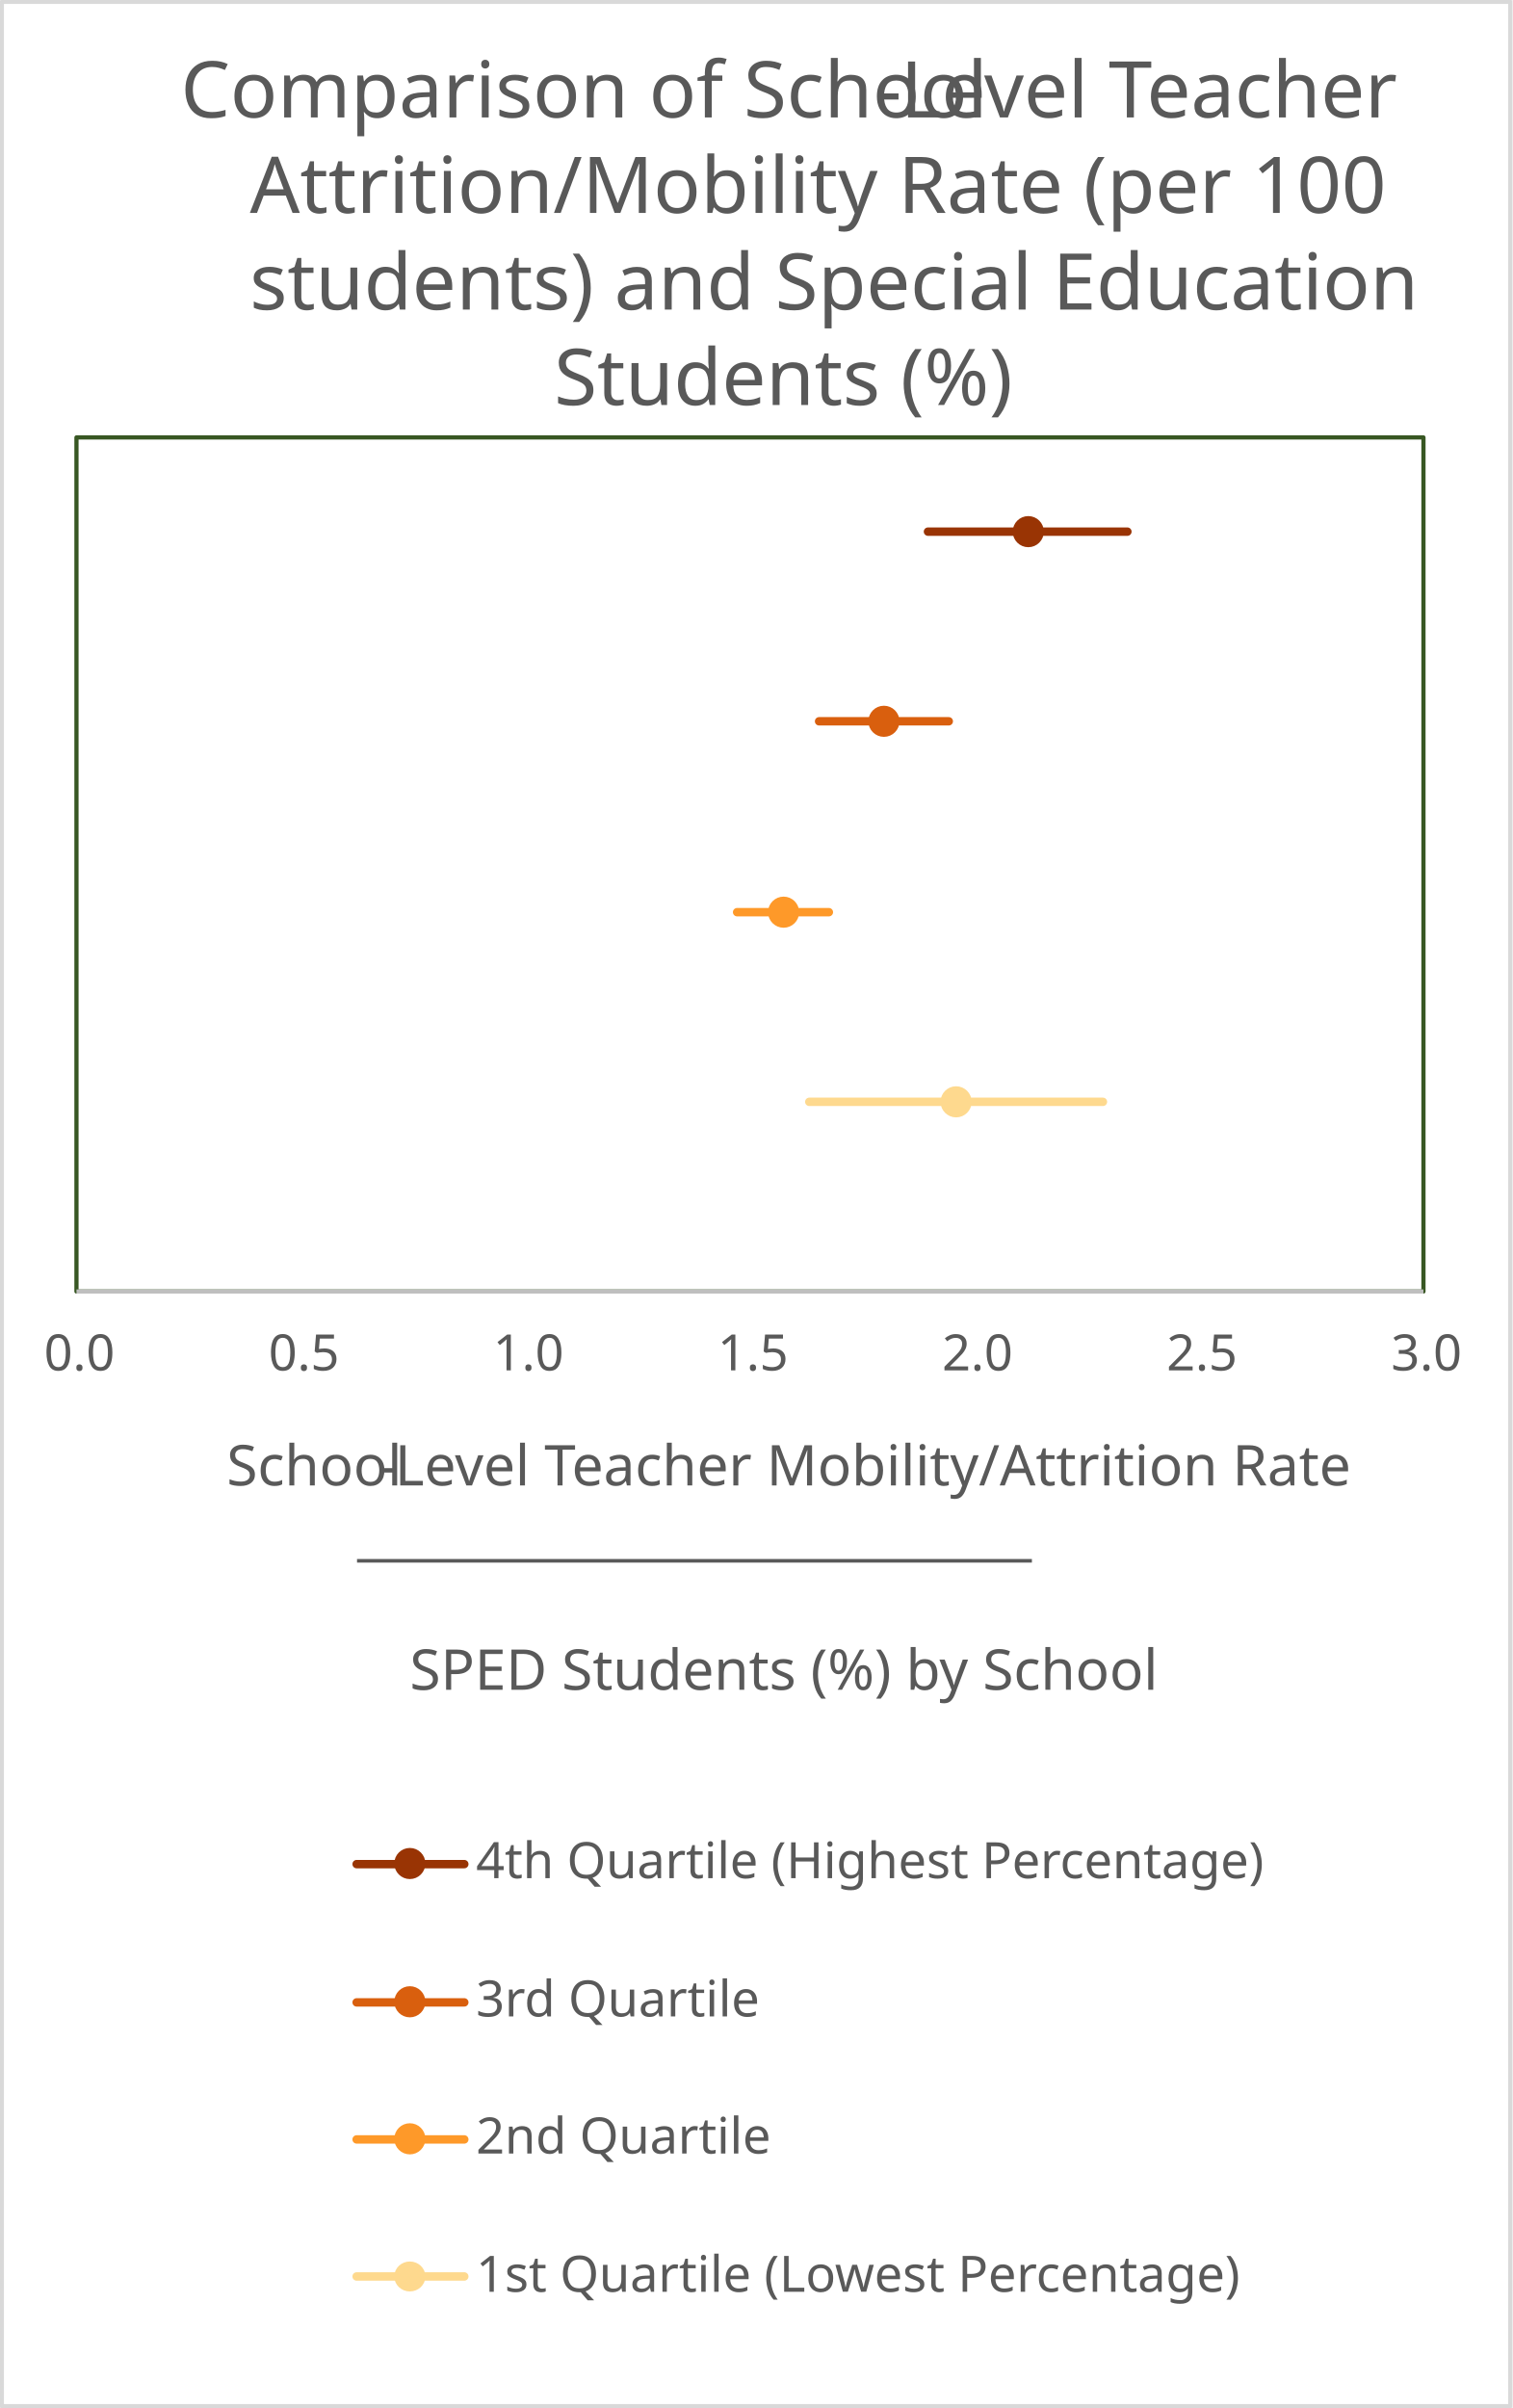
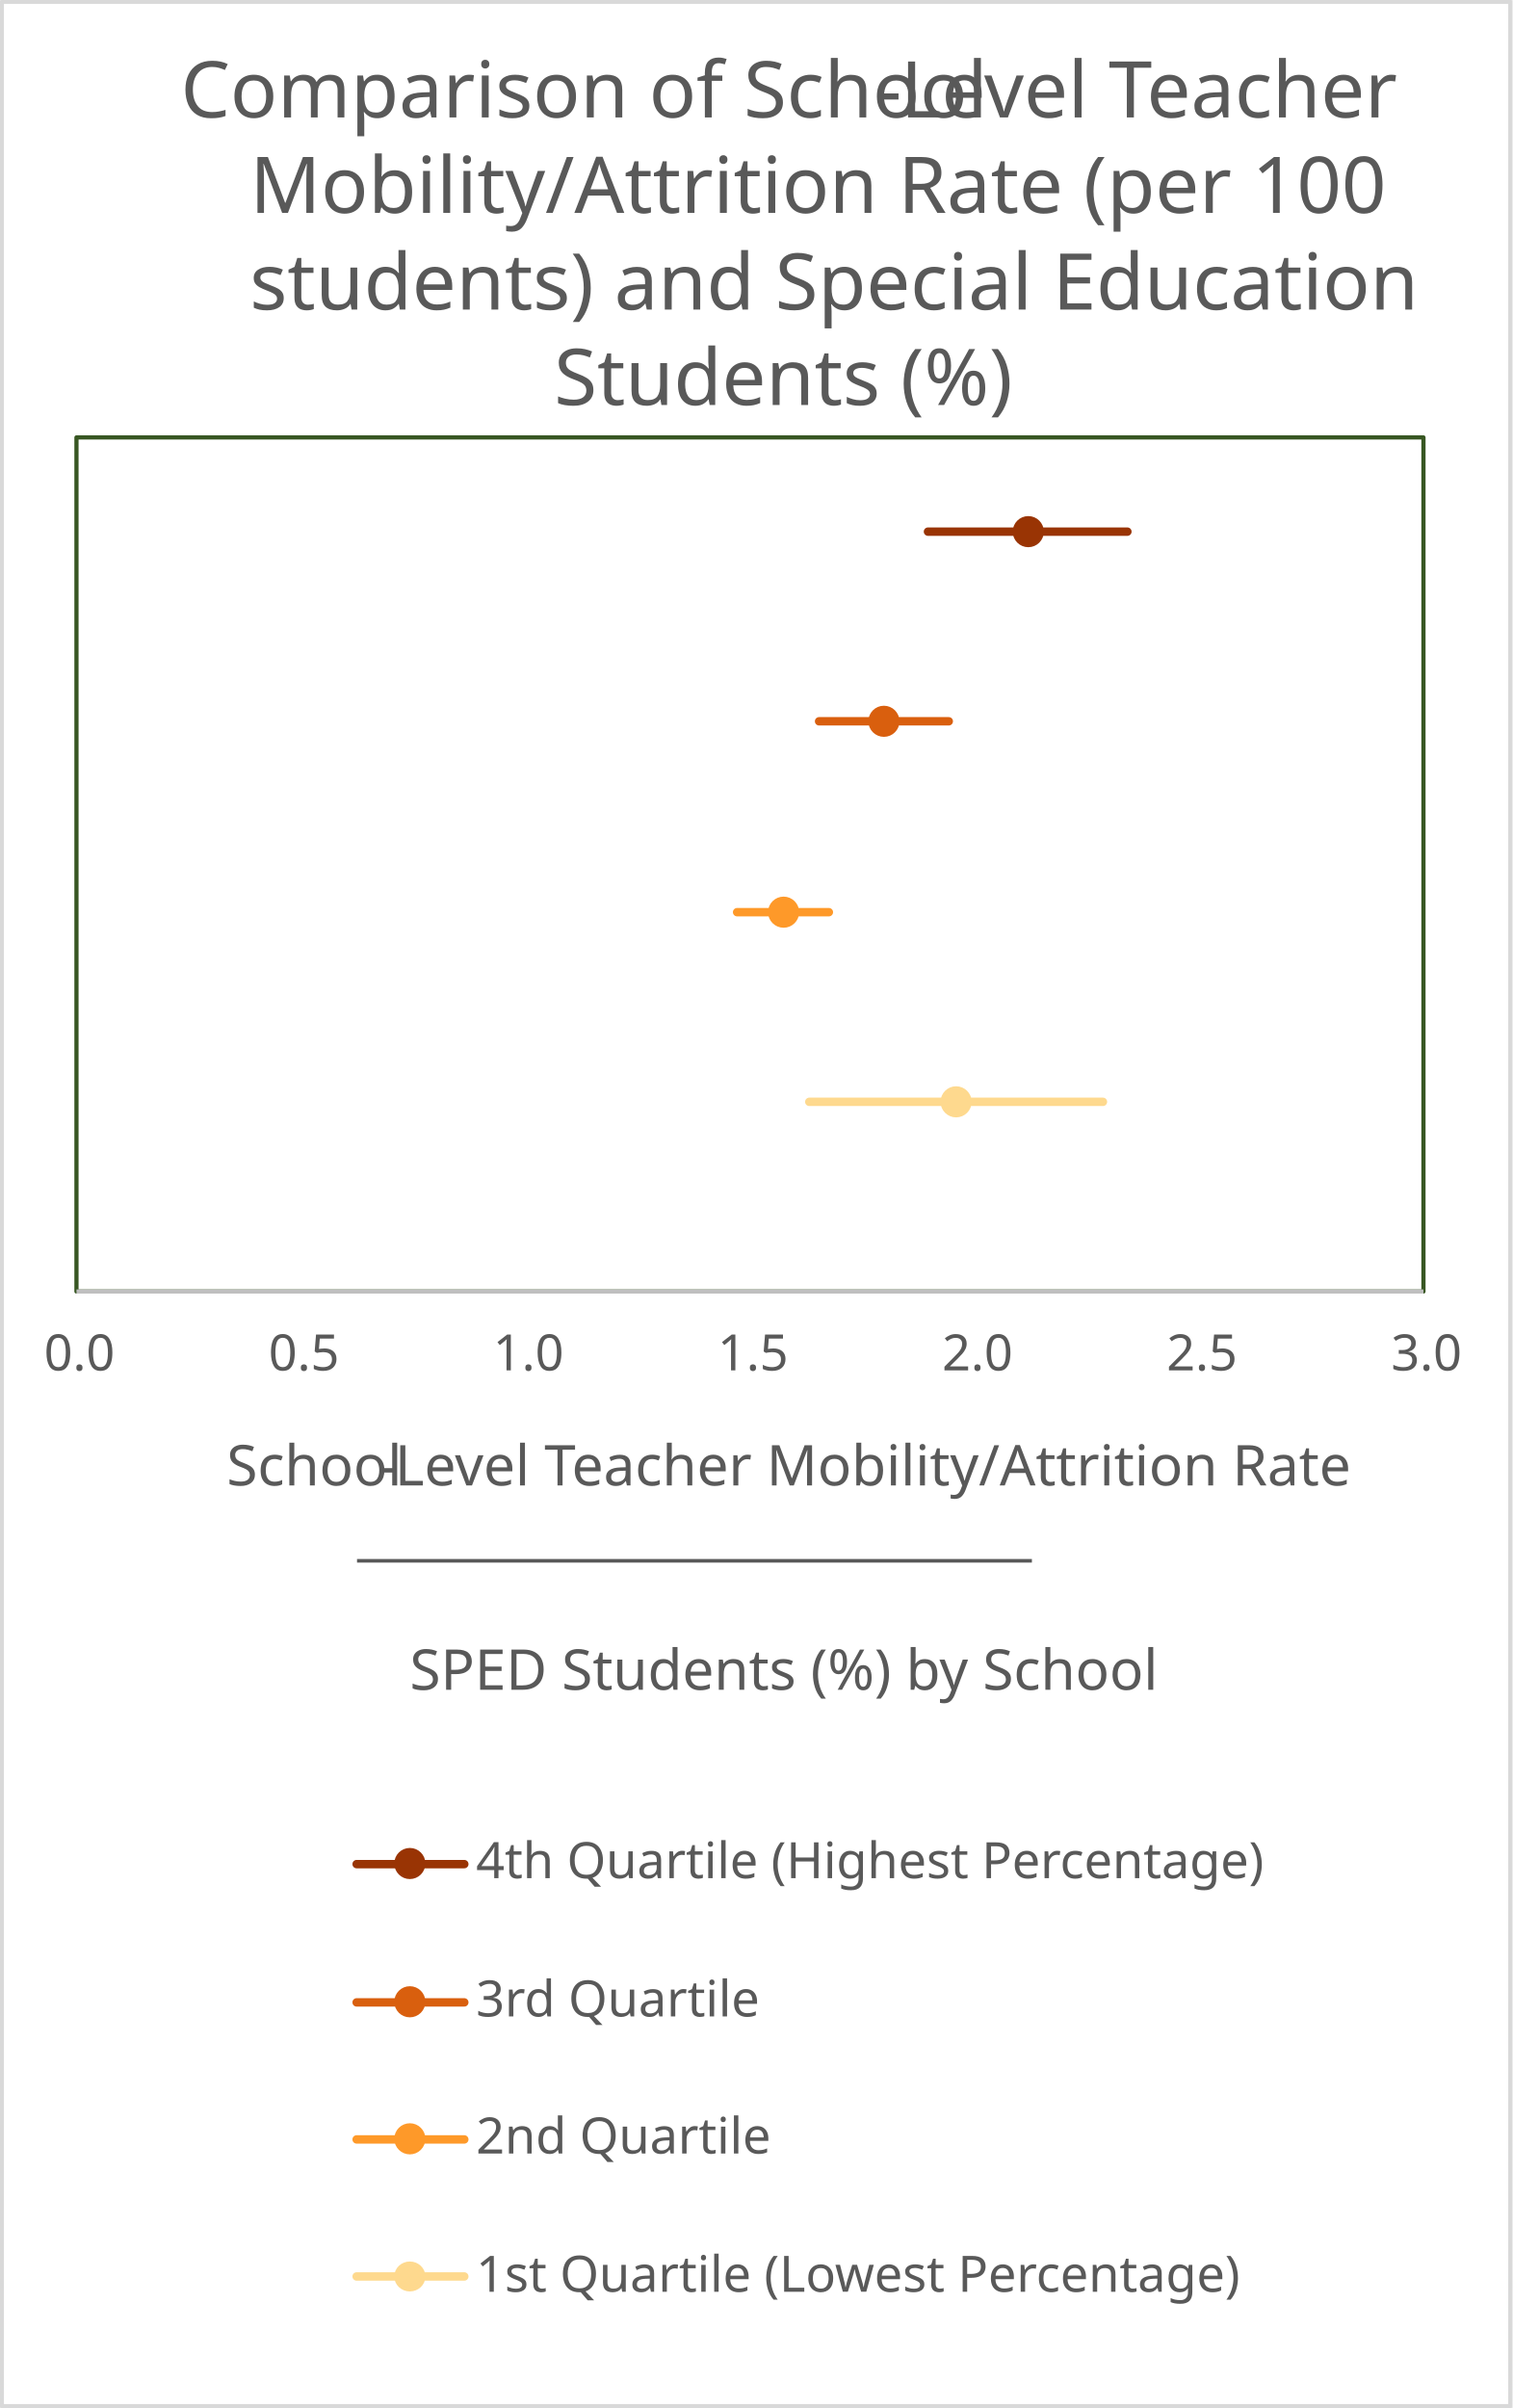
<svg xmlns="http://www.w3.org/2000/svg" width="1236" height="1968" overflow="hidden">
  <defs>
    <clipPath id="clip0">
      <rect x="-1" y="-1" width="1236" height="1968" />
    </clipPath>
    <clipPath id="clip1">
      <rect x="0" y="0" width="1233" height="1965" />
    </clipPath>
    <clipPath id="clip2">
      <rect x="0" y="0" width="1233" height="1965" />
    </clipPath>
    <clipPath id="clip3">
      <rect x="61" y="356" width="1104" height="701" />
    </clipPath>
    <clipPath id="clip4">
      <rect x="0" y="0" width="1233" height="1965" />
    </clipPath>
    <clipPath id="clip5">
      <rect x="61" y="356" width="1104" height="701" />
    </clipPath>
    <clipPath id="clip6">
      <rect x="0" y="0" width="1233" height="1965" />
    </clipPath>
    <clipPath id="clip7">
      <rect x="61" y="356" width="1104" height="701" />
    </clipPath>
    <clipPath id="clip8">
      <rect x="0" y="0" width="1233" height="1965" />
    </clipPath>
    <clipPath id="clip9">
      <rect x="61" y="356" width="1104" height="701" />
    </clipPath>
    <clipPath id="clip10">
      <rect x="0" y="0" width="1233" height="1965" />
    </clipPath>
    <clipPath id="clip11">
      <rect x="0" y="0" width="1233" height="1965" />
    </clipPath>
    <clipPath id="clip12">
      <rect x="0" y="0" width="1233" height="1965" />
    </clipPath>
    <clipPath id="clip13">
      <rect x="0" y="0" width="1233" height="1965" />
    </clipPath>
    <clipPath id="clip14">
      <rect x="0" y="0" width="1233" height="1965" />
    </clipPath>
    <clipPath id="clip15">
      <rect x="0" y="0" width="1233" height="1965" />
    </clipPath>
    <clipPath id="clip16">
      <rect x="0" y="0" width="1233" height="1965" />
    </clipPath>
    <clipPath id="clip17">
      <rect x="0" y="0" width="1233" height="1965" />
    </clipPath>
    <clipPath id="clip18">
      <rect x="0" y="0" width="1233" height="1965" />
    </clipPath>
    <clipPath id="clip19">
      <rect x="0" y="0" width="1233" height="1965" />
    </clipPath>
    <clipPath id="clip20">
      <rect x="0" y="0" width="1233" height="1965" />
    </clipPath>
    <clipPath id="clip21">
      <rect x="0" y="0" width="1233" height="1965" />
    </clipPath>
    <clipPath id="clip22">
      <rect x="0" y="0" width="1233" height="1965" />
    </clipPath>
    <clipPath id="clip23">
      <rect x="0" y="0" width="1233" height="1965" />
    </clipPath>
    <clipPath id="clip24">
      <rect x="0" y="0" width="1233" height="1965" />
    </clipPath>
    <clipPath id="clip25">
      <rect x="0" y="0" width="1233" height="1965" />
    </clipPath>
    <clipPath id="clip26">
      <rect x="0" y="0" width="1233" height="1965" />
    </clipPath>
    <clipPath id="clip27">
      <rect x="0" y="0" width="1233" height="1965" />
    </clipPath>
    <clipPath id="clip28">
      <rect x="0" y="0" width="1233" height="1965" />
    </clipPath>
    <clipPath id="clip29">
      <rect x="0" y="0" width="1233" height="1965" />
    </clipPath>
    <clipPath id="clip30">
      <rect x="0" y="0" width="1233" height="1965" />
    </clipPath>
    <clipPath id="clip31">
      <rect x="0" y="0" width="1233" height="1965" />
    </clipPath>
    <clipPath id="clip32">
      <rect x="0" y="0" width="1233" height="1965" />
    </clipPath>
    <clipPath id="clip33">
      <rect x="0" y="0" width="1233" height="1965" />
    </clipPath>
    <clipPath id="clip34">
      <rect x="0" y="0" width="1233" height="1965" />
    </clipPath>
    <clipPath id="clip35">
      <rect x="0" y="0" width="1233" height="1965" />
    </clipPath>
    <clipPath id="clip36">
      <rect x="0" y="0" width="1233" height="1965" />
    </clipPath>
    <clipPath id="clip37">
      <rect x="0" y="0" width="1233" height="1965" />
    </clipPath>
    <clipPath id="clip38">
      <rect x="0" y="0" width="1233" height="1965" />
    </clipPath>
    <clipPath id="clip39">
      <rect x="0" y="0" width="1233" height="1965" />
    </clipPath>
    <clipPath id="clip40">
      <rect x="0" y="0" width="1233" height="1965" />
    </clipPath>
  </defs>
  <g clip-path="url(#clip0)" transform="translate(1 1)">
    <rect x="0" y="0" width="1233" height="1965" fill="#FFFFFF" />
    <g clip-path="url(#clip1)">
      <rect x="61.5" y="356.5" width="1101" height="698" stroke="#385723" stroke-width="3.438" stroke-linejoin="round" stroke-miterlimit="10" fill="none" />
    </g>
    <g clip-path="url(#clip2)">
      <path d="M61.5 1054.5 1162.5 1054.5" stroke="#BFBFBF" stroke-width="3.438" stroke-linejoin="round" stroke-miterlimit="10" fill="none" fill-rule="evenodd" />
    </g>
    <g clip-path="url(#clip3)">
      <path d="M839.528 433.5 757.5 433.5 920.5 433.5" stroke="#993404" stroke-width="6.875" stroke-linecap="round" stroke-linejoin="round" stroke-miterlimit="10" fill="none" />
    </g>
    <g clip-path="url(#clip4)">
      <path d="M850.499 433.5C850.499 439.575 845.575 444.499 839.5 444.499 833.425 444.499 828.5 439.575 828.5 433.5 828.5 427.425 833.425 422.5 839.5 422.5 845.575 422.5 850.499 427.425 850.499 433.5Z" stroke="#993404" stroke-width="3.438" stroke-linejoin="round" stroke-miterlimit="10" fill="#993404" />
    </g>
    <g clip-path="url(#clip5)">
      <path d="M721.524 588.5 668.5 588.5 774.5 588.5" stroke="#D95F0E" stroke-width="6.875" stroke-linecap="round" stroke-linejoin="round" stroke-miterlimit="10" fill="none" />
    </g>
    <g clip-path="url(#clip6)">
      <path d="M732.499 588.5C732.499 594.575 727.575 599.499 721.5 599.499 715.425 599.499 710.5 594.575 710.5 588.5 710.5 582.425 715.425 577.5 721.5 577.5 727.575 577.5 732.499 582.425 732.499 588.5Z" stroke="#D95F0E" stroke-width="3.438" stroke-linejoin="round" stroke-miterlimit="10" fill="#D95F0E" />
    </g>
    <g clip-path="url(#clip7)">
      <path d="M639.521 744.5 601.5 744.5 676.5 744.5" stroke="#FE9929" stroke-width="6.875" stroke-linecap="round" stroke-linejoin="round" stroke-miterlimit="10" fill="none" />
    </g>
    <g clip-path="url(#clip8)">
      <path d="M650.499 744.5C650.499 750.575 645.574 755.499 639.5 755.499 633.425 755.499 628.5 750.575 628.5 744.5 628.5 738.425 633.425 733.5 639.5 733.5 645.574 733.5 650.499 738.425 650.499 744.5Z" stroke="#FE9929" stroke-width="3.438" stroke-linejoin="round" stroke-miterlimit="10" fill="#FE9929" />
    </g>
    <g clip-path="url(#clip9)">
      <path d="M780.526 899.5 660.5 899.5 900.5 899.5" stroke="#FED98E" stroke-width="6.875" stroke-linecap="round" stroke-linejoin="round" stroke-miterlimit="10" fill="none" />
    </g>
    <g clip-path="url(#clip10)">
      <path d="M791.499 899.5C791.499 905.575 786.575 910.499 780.5 910.499 774.425 910.499 769.5 905.575 769.5 899.5 769.5 893.425 774.425 888.5 780.5 888.5 786.575 888.5 791.499 893.425 791.499 899.5Z" stroke="#FED98E" stroke-width="3.438" stroke-linejoin="round" stroke-miterlimit="10" fill="#FED98E" />
    </g>
    <g clip-path="url(#clip11)">
      <text fill="#595959" font-family="Calibri,Calibri_MSFontService,sans-serif" font-weight="400" font-size="41" transform="matrix(1 0 0 1 34.9759 1119)">0.0</text>
    </g>
    <g clip-path="url(#clip12)">
      <text fill="#595959" font-family="Calibri,Calibri_MSFontService,sans-serif" font-weight="400" font-size="41" transform="matrix(1 0 0 1 218.483 1119)">0.5</text>
    </g>
    <g clip-path="url(#clip13)">
      <text fill="#595959" font-family="Calibri,Calibri_MSFontService,sans-serif" font-weight="400" font-size="41" transform="matrix(1 0 0 1 401.99 1119)">1.0</text>
    </g>
    <g clip-path="url(#clip14)">
      <text fill="#595959" font-family="Calibri,Calibri_MSFontService,sans-serif" font-weight="400" font-size="41" transform="matrix(1 0 0 1 585.497 1119)">1.5</text>
    </g>
    <g clip-path="url(#clip15)">
      <text fill="#595959" font-family="Calibri,Calibri_MSFontService,sans-serif" font-weight="400" font-size="41" transform="matrix(1 0 0 1 769.004 1119)">2.0</text>
    </g>
    <g clip-path="url(#clip16)">
      <text fill="#595959" font-family="Calibri,Calibri_MSFontService,sans-serif" font-weight="400" font-size="41" transform="matrix(1 0 0 1 952.512 1119)">2.5</text>
    </g>
    <g clip-path="url(#clip17)">
      <text fill="#595959" font-family="Calibri,Calibri_MSFontService,sans-serif" font-weight="400" font-size="41" transform="matrix(1 0 0 1 1136.02 1119)">3.0</text>
    </g>
    <g clip-path="url(#clip18)">
      <text fill="#595959" font-family="Calibri,Calibri_MSFontService,sans-serif" font-weight="400" font-size="46" transform="matrix(1 0 0 1 184.265 1213)">School</text>
    </g>
    <g clip-path="url(#clip19)">
      <text fill="#595959" font-family="Calibri,Calibri_MSFontService,sans-serif" font-weight="400" font-size="46" transform="matrix(1 0 0 1 307.671 1213)">-</text>
    </g>
    <g clip-path="url(#clip20)">
      <text fill="#595959" font-family="Calibri,Calibri_MSFontService,sans-serif" font-weight="400" font-size="46" transform="matrix(1 0 0 1 321.696 1213)">Level Teacher Mobility/Attrition Rate</text>
    </g>
    <g clip-path="url(#clip21)">
      <text fill="#595959" font-family="Calibri,Calibri_MSFontService,sans-serif" font-weight="400" font-size="46" transform="matrix(1 0 0 1 290.919 1269)">___________________________</text>
    </g>
    <g clip-path="url(#clip22)">
      <text fill="#595959" font-family="Calibri,Calibri_MSFontService,sans-serif" font-weight="400" font-size="46" transform="matrix(1 0 0 1 333.911 1380)">SPED Students (%) by School</text>
    </g>
    <g clip-path="url(#clip23)">
      <text fill="#595959" font-family="Calibri,Calibri_MSFontService,sans-serif" font-weight="400" font-size="64" transform="matrix(1 0 0 1 146.666 95)">Comparison of School</text>
    </g>
    <g clip-path="url(#clip24)">
      <text fill="#595959" font-family="Calibri,Calibri_MSFontService,sans-serif" font-weight="400" font-size="64" transform="matrix(1 0 0 1 715.389 95)">-</text>
    </g>
    <g clip-path="url(#clip25)">
      <text fill="#595959" font-family="Calibri,Calibri_MSFontService,sans-serif" font-weight="400" font-size="64" transform="matrix(1 0 0 1 735.029 95)">Level Teacher </text>
    </g>
    <g clip-path="url(#clip26)">
-       <text fill="#595959" font-family="Calibri,Calibri_MSFontService,sans-serif" font-weight="400" font-size="64" transform="matrix(1 0 0 1 203.248 173)">Attrition/Mobility Rate (per 100 </text>
+       <text fill="#595959" font-family="Calibri,Calibri_MSFontService,sans-serif" font-weight="400" font-size="64" transform="matrix(1 0 0 1 203.248 173)">Mobility/Attrition Rate (per 100 </text>
    </g>
    <g clip-path="url(#clip27)">
      <text fill="#595959" font-family="Calibri,Calibri_MSFontService,sans-serif" font-weight="400" font-size="64" transform="matrix(1 0 0 1 203.133 252)">students) and Special Education </text>
    </g>
    <g clip-path="url(#clip28)">
      <text fill="#595959" font-family="Calibri,Calibri_MSFontService,sans-serif" font-weight="400" font-size="64" transform="matrix(1 0 0 1 451.894 330)">Students (%)</text>
    </g>
    <g clip-path="url(#clip29)">
      <path d="M290.5 1522.5 378.5 1522.5" stroke="#993404" stroke-width="6.875" stroke-linecap="round" stroke-linejoin="round" stroke-miterlimit="10" fill="none" fill-rule="evenodd" />
    </g>
    <g clip-path="url(#clip30)">
      <path d="M345 1522C345 1528.07 340.075 1533 334 1533 327.925 1533 323 1528.07 323 1522 323 1515.92 327.925 1511 334 1511 340.075 1511 345 1515.92 345 1522Z" stroke="#993404" stroke-width="3.438" stroke-linejoin="round" stroke-miterlimit="10" fill="#993404" />
    </g>
    <g clip-path="url(#clip31)">
      <text fill="#595959" font-family="Calibri,Calibri_MSFontService,sans-serif" font-weight="400" font-size="41" transform="matrix(1 0 0 1 388.068 1534)">4th Quartile (Highest Percentage)</text>
    </g>
    <g clip-path="url(#clip32)">
      <path d="M290.5 1635.5 378.5 1635.5" stroke="#D95F0E" stroke-width="6.875" stroke-linecap="round" stroke-linejoin="round" stroke-miterlimit="10" fill="none" fill-rule="evenodd" />
    </g>
    <g clip-path="url(#clip33)">
      <path d="M345 1635C345 1641.07 340.075 1646 334 1646 327.925 1646 323 1641.07 323 1635 323 1628.92 327.925 1624 334 1624 340.075 1624 345 1628.92 345 1635Z" stroke="#D95F0E" stroke-width="3.438" stroke-linejoin="round" stroke-miterlimit="10" fill="#D95F0E" />
    </g>
    <g clip-path="url(#clip34)">
      <text fill="#595959" font-family="Calibri,Calibri_MSFontService,sans-serif" font-weight="400" font-size="41" transform="matrix(1 0 0 1 388.068 1647)">3rd Quartile</text>
    </g>
    <g clip-path="url(#clip35)">
      <path d="M290.5 1747.5 378.5 1747.5" stroke="#FE9929" stroke-width="6.875" stroke-linecap="round" stroke-linejoin="round" stroke-miterlimit="10" fill="none" fill-rule="evenodd" />
    </g>
    <g clip-path="url(#clip36)">
      <path d="M345 1747C345 1753.07 340.075 1758 334 1758 327.925 1758 323 1753.07 323 1747 323 1740.92 327.925 1736 334 1736 340.075 1736 345 1740.92 345 1747Z" stroke="#FE9929" stroke-width="3.438" stroke-linejoin="round" stroke-miterlimit="10" fill="#FE9929" />
    </g>
    <g clip-path="url(#clip37)">
      <text fill="#595959" font-family="Calibri,Calibri_MSFontService,sans-serif" font-weight="400" font-size="41" transform="matrix(1 0 0 1 388.068 1759)">2nd Quartile</text>
    </g>
    <g clip-path="url(#clip38)">
      <path d="M290.5 1859.5 378.5 1859.5" stroke="#FED98E" stroke-width="6.875" stroke-linecap="round" stroke-linejoin="round" stroke-miterlimit="10" fill="none" fill-rule="evenodd" />
    </g>
    <g clip-path="url(#clip39)">
      <path d="M345 1859.5C345 1865.31 340.075 1870.02 334 1870.02 327.925 1870.02 323 1865.31 323 1859.5 323 1853.69 327.925 1848.98 334 1848.98 340.075 1848.98 345 1853.69 345 1859.5Z" stroke="#FED98E" stroke-width="3.438" stroke-linejoin="round" stroke-miterlimit="10" fill="#FED98E" />
    </g>
    <g clip-path="url(#clip40)">
      <text fill="#595959" font-family="Calibri,Calibri_MSFontService,sans-serif" font-weight="400" font-size="41" transform="matrix(1 0 0 1 388.068 1872)">1st Quartile (Lowest Percentage)</text>
    </g>
    <rect x="0.5" y="0.5" width="1233" height="1965" stroke="#D9D9D9" stroke-width="3.438" stroke-linejoin="round" stroke-miterlimit="10" fill="none" />
  </g>
</svg>
